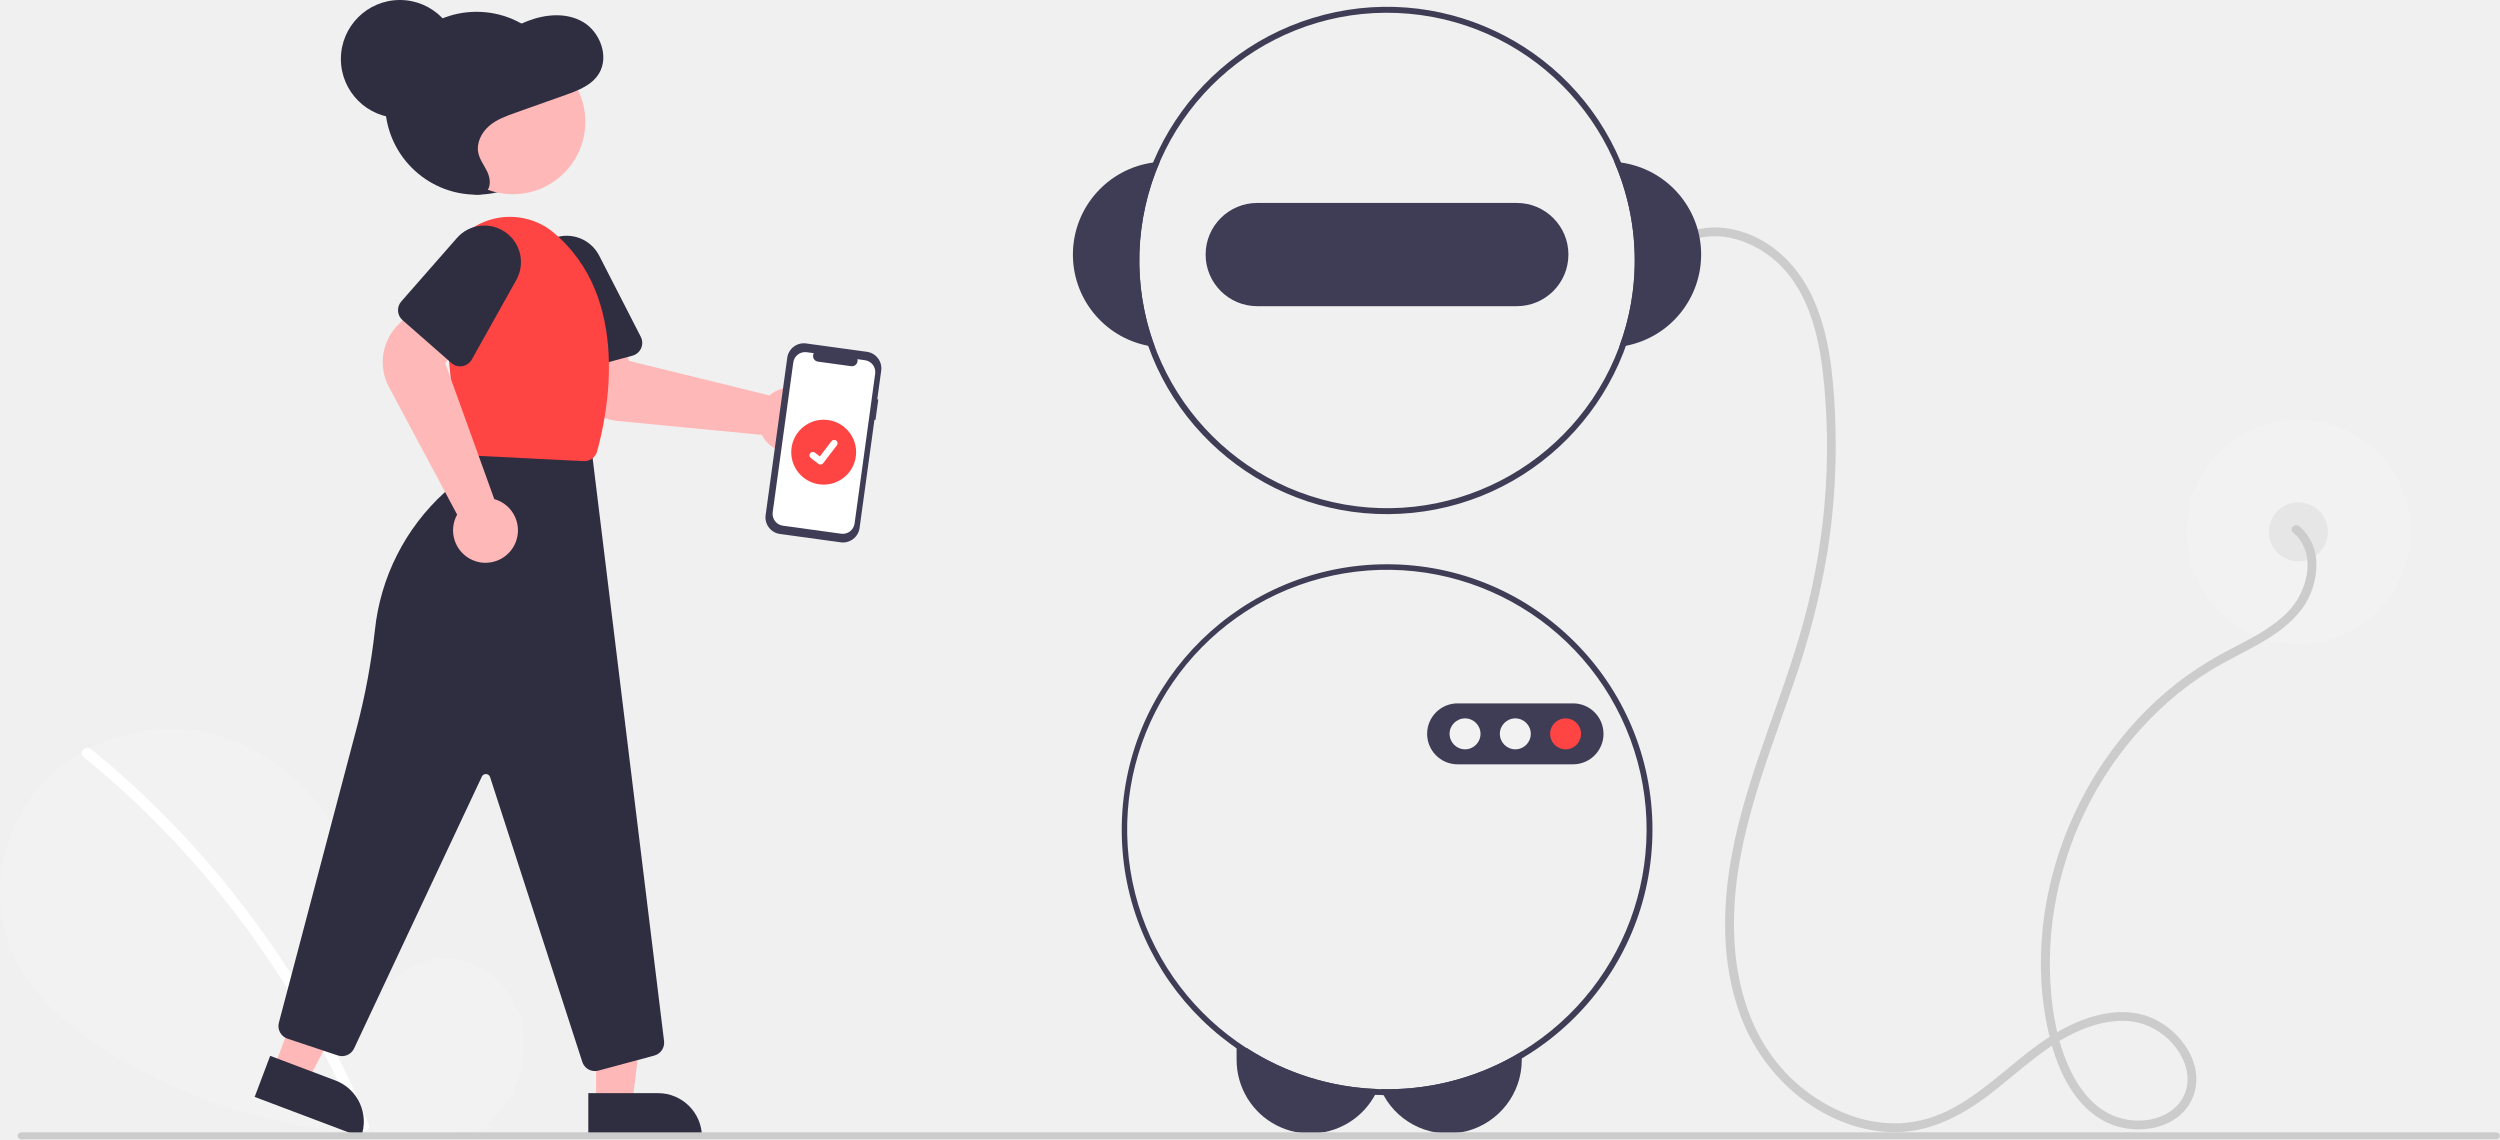
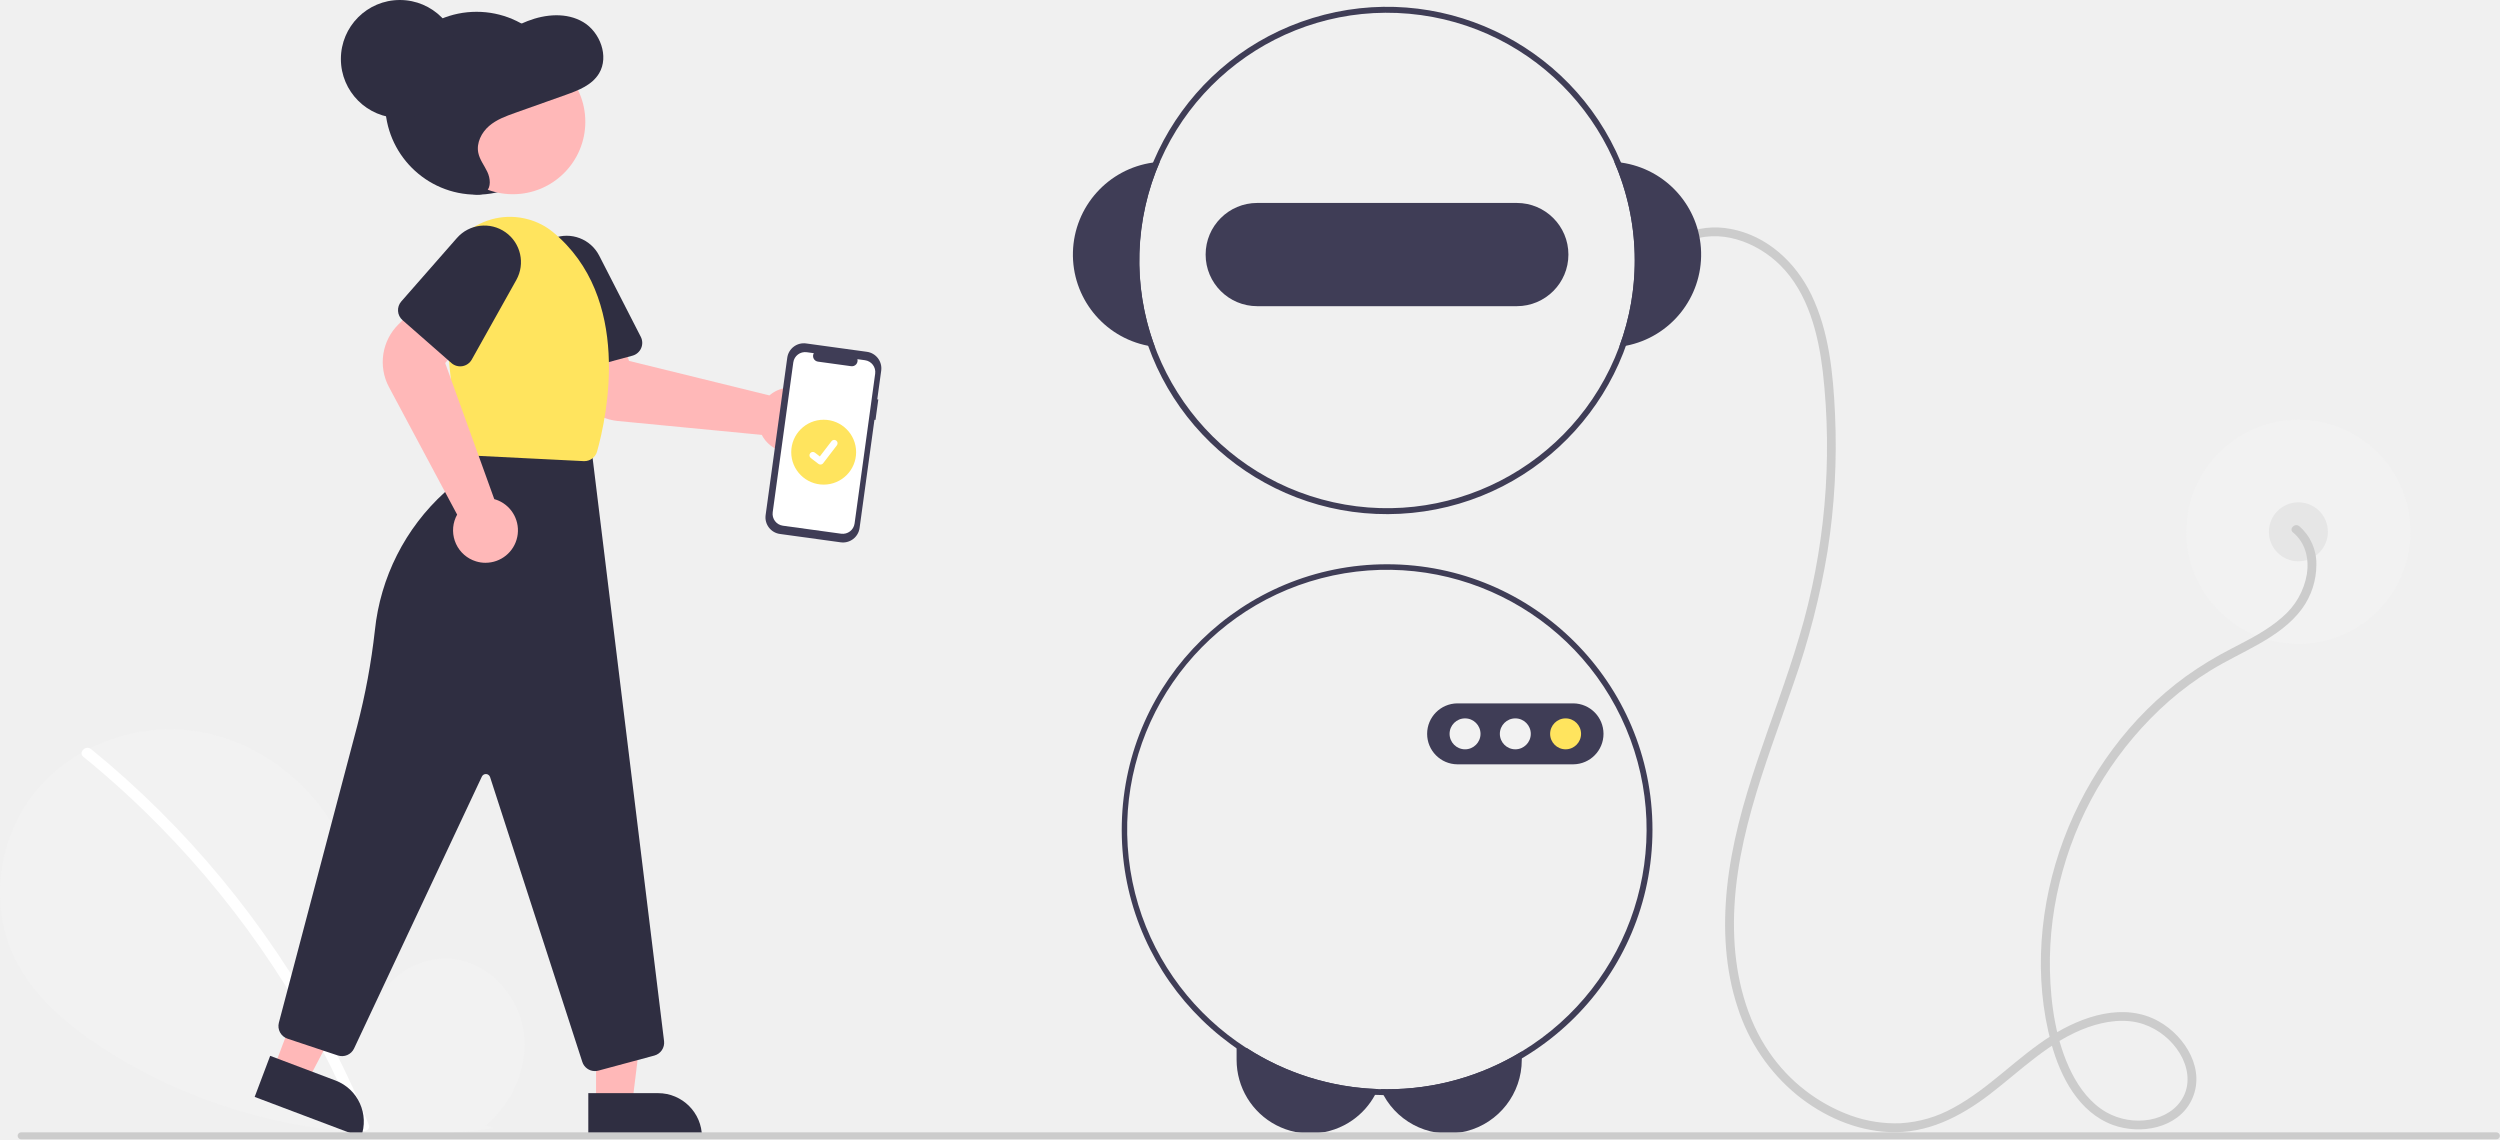
<svg xmlns="http://www.w3.org/2000/svg" data-name="Layer 1" width="847.62" height="386.288" viewBox="0 0 847.62 386.288">
  <circle cx="779.266" cy="180.31" r="38" fill="#f2f2f2" />
  <circle cx="779.266" cy="180.31" r="10" fill="#e6e6e6" />
  <path d="M953.629,437.379c4.212,3.436,5.496,8.853,4.712,14.082a24.452,24.452,0,0,1-8.394,14.681c-5.009,4.452-11.119,7.461-17.014,10.542a123.752,123.752,0,0,0-15.575,9.455c-18.961,13.781-33.285,33.403-41.483,55.3-8.184,21.86-10.38,46.672-4.161,69.327,3.077,11.209,9.302,23.303,20.898,27.521,9.244,3.362,21.864,1.196,26.571-8.33,5.056-10.234-1.998-21.737-11.084-26.818-11.778-6.586-25.847-1.773-36.441,4.893-11.663,7.339-21.039,17.871-33.215,24.448a41.739,41.739,0,0,1-17.844,5.205,44.69,44.69,0,0,1-16.909-2.612,57.273,57.273,0,0,1-27.662-21.471c-7.734-11.243-11.196-25.025-11.828-38.525-1.413-30.206,10.52-58.465,20.094-86.477a264.211,264.211,0,0,0,11.519-44.86,232.406,232.406,0,0,0,2.545-46.388c-.634-13.714-1.986-28.054-8.039-40.579-5.322-11.013-15.049-20.027-27.346-22.3a27.277,27.277,0,0,0-16.439,1.888c-1.754.8-.231,3.387,1.514,2.59,10.883-4.965,23.746-.134,31.784,7.882,9.386,9.361,12.833,23.184,14.364,35.939a225.589,225.589,0,0,1-7.968,89.993c-8.347,28.352-21.476,55.521-24.506,85.226-1.382,13.555-.672,27.567,3.66,40.565a63.359,63.359,0,0,0,20.078,29.566c8.842,7.148,19.72,12.019,31.171,12.561,12.854.609,24.127-5.122,34.1-12.745,10.681-8.165,20.509-18.239,33.447-22.817,5.899-2.087,12.617-3.061,18.673-1.052a23.43,23.43,0,0,1,12.452,10.012c2.63,4.374,3.601,9.842,1.2,14.541-2.257,4.418-6.662,6.973-11.431,7.847a22.18,22.18,0,0,1-14.724-2.502c-5.224-2.984-9.047-7.991-11.725-13.281-5.34-10.55-7.135-23.107-7.407-34.817a115.287,115.287,0,0,1,4.348-33.853,119.456,119.456,0,0,1,36.089-57.529,105.961,105.961,0,0,1,13.974-10.289c5.38-3.316,11.123-5.966,16.607-9.094,5.397-3.079,10.715-6.757,14.432-11.823a25.435,25.435,0,0,0,4.887-14.951,16.766,16.766,0,0,0-5.804-13.072c-1.484-1.211-3.619.9-2.121,2.121Z" transform="translate(-176.1901 -256.856)" fill="#ccc" />
  <path d="M598.876,612.166a87.339,87.339,0,0,0,44.47,13.94,20.85,20.85,0,0,1-.95,1.96,25.067,25.067,0,0,1-7.6,8.55,24.969,24.969,0,0,1-39.34-20.42v-4.03Z" transform="translate(-176.1901 -256.856)" fill="#3f3d56" />
  <path d="M692.146,613.346v2.85a24.961,24.961,0,0,1-46.88,11.95,20.848,20.848,0,0,1-.99-2.01c.73.02,1.45.03,2.18.03A87.467,87.467,0,0,0,692.146,613.346Z" transform="translate(-176.1901 -256.856)" fill="#3f3d56" />
  <path d="M725.786,311.966c-.75-.11-1.51-.18-2.27-.23a83.981,83.981,0,0,1,1.67,62.71c.76-.09,1.51-.21,2.26-.35a31.502,31.502,0,0,0-1.66-62.13Z" transform="translate(-176.1901 -256.856)" fill="#3f3d56" />
  <path d="M569.396,311.736c-.76.05-1.52.12-2.27.23a31.502,31.502,0,0,0-1.66,62.13c.75.14,1.5.26,2.26.35a83.981,83.981,0,0,1,1.67-62.71Z" transform="translate(-176.1901 -256.856)" fill="#3f3d56" />
  <path d="M725.786,311.966a85.997,85.997,0,1,0,6.67,33.2A86.115,86.115,0,0,0,725.786,311.966Zm-.6,62.48a83.981,83.981,0,1,1,5.27-29.28A84.122,84.122,0,0,1,725.186,374.446Z" transform="translate(-176.1901 -256.856)" fill="#3f3d56" />
  <path d="M690.456,325.666h-88a17.5,17.5,0,0,0,0,35h88a17.5,17.5,0,0,0,0-35Z" transform="translate(-176.1901 -256.856)" fill="#3f3d56" />
  <path d="M646.456,448.166a89.997,89.997,0,0,0-4.06,179.9c.95.05,1.91.08,2.87.08.4.02.79.02,1.19.02a90,90,0,0,0,0-180Zm45.69,165.18a87.467,87.467,0,0,1-45.69,12.82c-.73,0-1.45-.01-2.18-.03q-.465,0-.93-.03a88.051,88.051,0,1,1,48.8-12.76Z" transform="translate(-176.1901 -256.856)" fill="#3f3d56" />
  <path d="M709.623,515.999h-39.334a10.334,10.334,0,0,1,0-20.667h39.334a10.334,10.334,0,0,1,0,20.667Z" transform="translate(-176.1901 -256.856)" fill="#3f3d56" />
  <circle cx="496.722" cy="248.81" r="5.244" fill="#f2f2f2" />
  <circle cx="513.766" cy="248.81" r="5.244" fill="#f2f2f2" />
-   <circle cx="530.811" cy="248.81" r="5.244" fill="#ff4444" />
+   <circle cx="530.811" cy="248.81" r="5.244" fill="#ffe45e" />
  <path d="M340.816,638.554c8.993-7.599,14.455-19.602,13.022-31.288s-10.305-22.428-21.813-24.91-24.628,4.388-28.123,15.63c-1.924-21.674-4.141-44.257-15.664-62.715-10.434-16.713-28.507-28.672-48.093-30.811s-40.208,5.941-52.424,21.4-15.206,37.934-6.651,55.682c6.302,13.075,17.914,22.805,30.079,30.721,38.813,25.255,86.96,33.788,132.772,27.046Z" transform="translate(-176.1901 -256.856)" fill="#f2f2f2" />
  <path d="M207.089,510.848a317.625,317.625,0,0,1,44.264,43.954,322.163,322.163,0,0,1,34.908,51.663,320.844,320.844,0,0,1,14.948,31.651c.898,2.2-2.675,3.158-3.562.982A315.276,315.276,0,0,0,268.839,584.593a317.26,317.26,0,0,0-38.636-47.729A316.501,316.501,0,0,0,204.477,513.46c-1.844-1.502.783-4.102,2.612-2.612Z" transform="translate(-176.1901 -256.856)" fill="#fff" />
  <circle cx="161.576" cy="35" r="31" fill="#2f2e41" />
  <path d="M453.384,405.367a10.778,10.778,0,0,1-2.149,2.373,11.002,11.002,0,0,1-16.227-2.498,10.24,10.24,0,0,1-.537-.938l-48.85-4.713a18.013,18.013,0,0,1-15.887-14.5l-2.773-14.617,19.064-2.966,3.421,11.709,47.628,11.699a10.49,10.49,0,0,1,1.17-.89,11.003,11.003,0,0,1,15.139,15.341Z" transform="translate(-176.1901 -256.856)" fill="#ffb8b8" />
  <path d="M390.618,377.45l-21.296,5.753a4.505,4.505,0,0,1-5.518-3.171l-7.459-27.612a12.399,12.399,0,0,1,23.004-8.888l14.1,27.521A4.5,4.5,0,0,1,390.618,377.45Z" transform="translate(-176.1901 -256.856)" fill="#2f2e41" />
  <polygon points="202.092 374.133 214.351 374.133 220.184 326.845 202.089 326.846 202.092 374.133" fill="#ffb8b8" />
  <path d="M375.655,627.486h38.531a0,0,0,0,1,0,0v14.887a0,0,0,0,1,0,0H390.542a14.887,14.887,0,0,1-14.887-14.887v0A0,0,0,0,1,375.655,627.486Z" transform="translate(613.6792 1012.984) rotate(179.9974)" fill="#2f2e41" />
  <polygon points="92.822 362.185 104.292 366.515 126.454 324.337 109.526 317.946 92.822 362.185" fill="#ffb8b8" />
  <path d="M263.921,621.161h38.531a0,0,0,0,1,0,0v14.887a0,0,0,0,1,0,0H278.808a14.887,14.887,0,0,1-14.887-14.887v0A0,0,0,0,1,263.921,621.161Z" transform="translate(149.8827 1059.861) rotate(-159.3148)" fill="#2f2e41" />
  <path d="M377.895,620.005a4.497,4.497,0,0,1-4.276-3.114L342.351,520.327a1.5,1.5,0,0,0-2.785-.177l-43.334,92.201a4.504,4.504,0,0,1-5.495,2.355L273.669,609.017a4.509,4.509,0,0,1-2.928-5.418l26.544-100.547a229.082,229.082,0,0,0,6.003-32.427,73.51,73.51,0,0,1,23.717-46.877,34.205,34.205,0,0,0,10.766-20.463l.072-.503,38.874,6.138,24.624,200.929a4.52,4.52,0,0,1-3.297,4.892l-18.974,5.108A4.48,4.48,0,0,1,377.895,620.005Z" transform="translate(-176.1901 -256.856)" fill="#2f2e41" />
  <circle cx="173.891" cy="41.291" r="24.561" fill="#ffb8b8" />
-   <path d="M374.301,413.205c-.077,0-.154-.002-.231-.006L335.534,411.272a4.475,4.475,0,0,1-4.252-4.035l-5.264-51.328a23.172,23.172,0,0,1,29.324-24.67h0a22.474,22.474,0,0,1,8.246,4.242c27.108,22.262,18.367,62.598,15.043,74.43A4.482,4.482,0,0,1,374.301,413.205Z" transform="translate(-176.1901 -256.856)" fill="#ff4444" />
+   <path d="M374.301,413.205c-.077,0-.154-.002-.231-.006L335.534,411.272a4.475,4.475,0,0,1-4.252-4.035l-5.264-51.328a23.172,23.172,0,0,1,29.324-24.67h0a22.474,22.474,0,0,1,8.246,4.242c27.108,22.262,18.367,62.598,15.043,74.43A4.482,4.482,0,0,1,374.301,413.205Z" transform="translate(-176.1901 -256.856)" fill="#ffe45e" />
  <path d="M340.776,447.67a10.778,10.778,0,0,1-3.166-.475,11.002,11.002,0,0,1-6.909-14.894,10.238,10.238,0,0,1,.483-.967l-23.135-43.281a18.013,18.013,0,0,1,3.272-21.259l10.634-10.405,13.03,14.229-7.853,9.334,16.642,46.134a10.492,10.492,0,0,1,1.389.481,11.003,11.003,0,0,1-4.387,21.102Z" transform="translate(-176.1901 -256.856)" fill="#ffb8b8" />
  <path d="M329.252,379.95l-16.586-14.544a4.505,4.505,0,0,1-.417-6.35l18.857-21.505a12.399,12.399,0,0,1,20.142,14.229L336.145,378.764a4.5,4.5,0,0,1-6.894,1.186Z" transform="translate(-176.1901 -256.856)" fill="#2f2e41" />
  <path d="M334.277,322.005c2.241.795,4.988,1.495,6.752-.153,1.722-1.609,1.408-4.551.394-6.718s-2.587-4.096-3.069-6.456c-.691-3.381,1.096-6.894,3.647-9.098s5.762-3.362,8.896-4.477l17.193-6.112c4.256-1.513,8.842-3.29,11.223-7.271,3.446-5.761.296-13.995-5.357-17.356s-12.792-2.735-18.891-.372c-3.373,1.307-6.582,3.109-10.07,4.029-6.884,1.816-14.712.187-20.761,4.068-5.266,3.379-7.709,10.273-7.531,16.724s2.553,12.595,5.058,18.494c1.491,3.51,3.083,7.06,5.607,9.852s6.173,4.745,9.817,4.231Z" transform="translate(-176.1901 -256.856)" fill="#2f2e41" />
  <circle cx="135.576" cy="20" r="20" fill="#2f2e41" />
-   <path id="a5b0fbf6-85a2-48e8-ad40-c81376cd9893-295" data-name="Path 22" d="M473.978,392.306l-.355-.049,1.337-9.723a5.68,5.68,0,0,0-4.854-6.401l-20.6-2.832a5.68,5.68,0,0,0-6.401,4.854l-7.332,53.34a5.68,5.68,0,0,0,4.854,6.401l20.6,2.832a5.68,5.68,0,0,0,6.401-4.854L472.672,399.178l.355.049Z" transform="translate(-176.1901 -256.856)" fill="#3f3d56" />
-   <path id="a5d1dbd7-b3f0-4599-af89-34309e57a462-296" data-name="Path 23" d="M469.459,378.986l-2.565-.353a1.922,1.922,0,0,1-2.124,2.381l-11.256-1.547a1.922,1.922,0,0,1-1.403-2.866l-2.395-.329a4.046,4.046,0,0,0-4.56,3.458L438.172,430.534a4.046,4.046,0,0,0,3.458,4.56l19.743,2.714a4.046,4.046,0,0,0,4.56-3.458h0l6.984-50.804a4.046,4.046,0,0,0-3.458-4.559Z" transform="translate(-176.1901 -256.856)" fill="#fff" />
-   <circle cx="279.266" cy="153.31" r="11" fill="#ff4444" />
+   <path id="a5b0fbf6-85a2-48e8-ad40-c81376cd9893-317" data-name="Path 22" d="M473.978,392.306l-.355-.049,1.337-9.723a5.68,5.68,0,0,0-4.854-6.401l-20.6-2.832a5.68,5.68,0,0,0-6.401,4.854l-7.332,53.34a5.68,5.68,0,0,0,4.854,6.401l20.6,2.832a5.68,5.68,0,0,0,6.401-4.854L472.672,399.178l.355.049Z" transform="translate(-176.1901 -256.856)" fill="#3f3d56" />
+   <path id="a5d1dbd7-b3f0-4599-af89-34309e57a462-318" data-name="Path 23" d="M469.459,378.986l-2.565-.353a1.922,1.922,0,0,1-2.124,2.381l-11.256-1.547a1.922,1.922,0,0,1-1.403-2.866l-2.395-.329a4.046,4.046,0,0,0-4.56,3.458L438.172,430.534a4.046,4.046,0,0,0,3.458,4.56l19.743,2.714a4.046,4.046,0,0,0,4.56-3.458h0l6.984-50.804a4.046,4.046,0,0,0-3.458-4.559Z" transform="translate(-176.1901 -256.856)" fill="#fff" />
+   <circle cx="279.266" cy="153.31" r="11" fill="#ffe45e" />
  <path d="M454.366,414.362a1.141,1.141,0,0,1-.686-.228l-.012-.009-2.585-1.979a1.148,1.148,0,1,1,1.397-1.823l1.674,1.284,3.957-5.16a1.148,1.148,0,0,1,1.61-.213l-.025.033.025-.033a1.15,1.15,0,0,1,.213,1.61l-4.654,6.07A1.149,1.149,0,0,1,454.366,414.362Z" transform="translate(-176.1901 -256.856)" fill="#fff" />
  <path d="M1022.619,643.144h-839.294a1.191,1.191,0,0,1,0-2.381h839.294a1.191,1.191,0,0,1,0,2.381Z" transform="translate(-176.1901 -256.856)" fill="#ccc" />
</svg>
